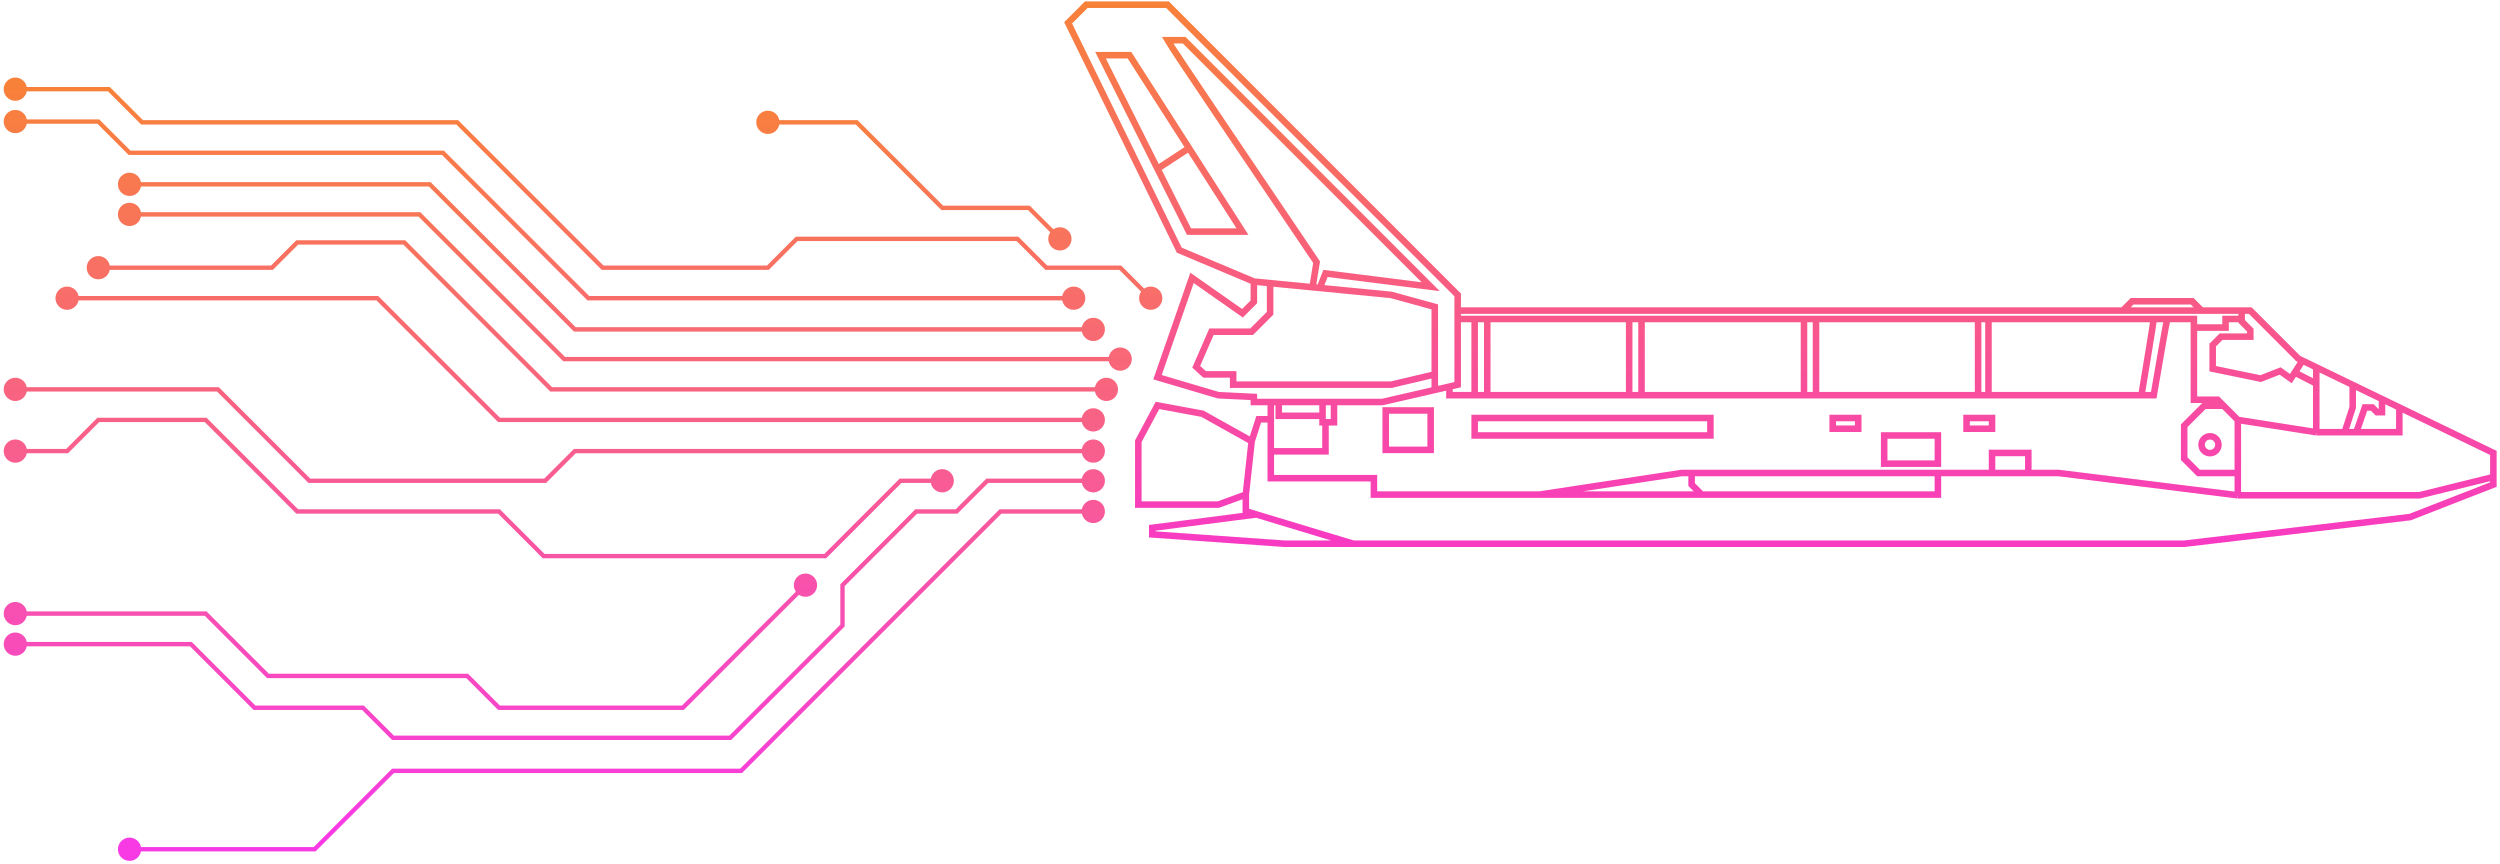
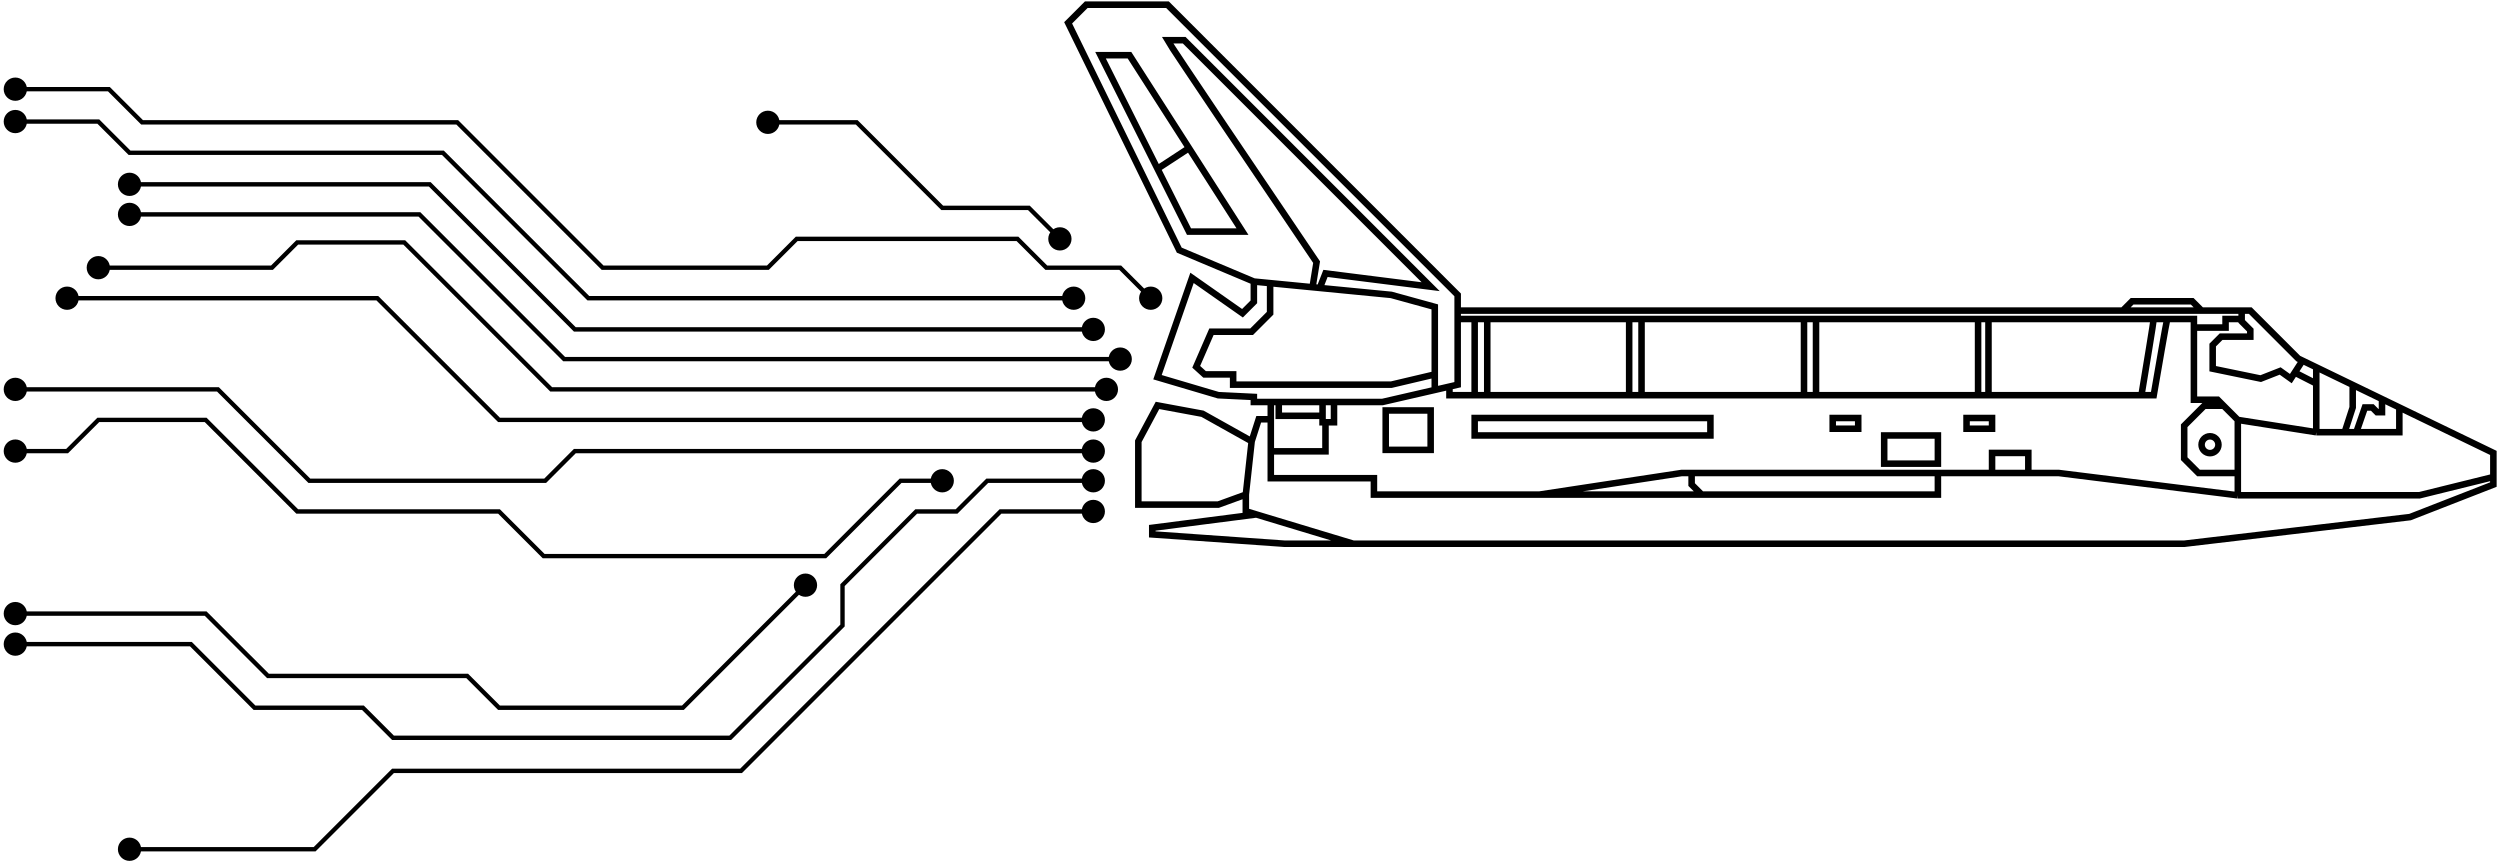
<svg xmlns="http://www.w3.org/2000/svg" width="573" height="198" viewBox="0 0 573 198" fill="none">
  <path d="M254.086 82.302C254.086 83.775 255.279 84.969 256.752 84.969C258.225 84.969 259.419 83.775 259.419 82.302C259.419 80.829 258.225 79.635 256.752 79.635C255.279 79.635 254.086 80.829 254.086 82.302ZM129.298 82.302L128.944 82.655L129.09 82.802H129.298V82.302ZM96.136 49.14L96.489 48.786L96.343 48.64H96.136V49.14ZM27.023 49.14C27.023 50.613 28.217 51.807 29.69 51.807C31.163 51.807 32.357 50.613 32.357 49.14C32.357 47.667 31.163 46.473 29.69 46.473C28.217 46.473 27.023 47.667 27.023 49.14ZM247.918 75.501C247.918 76.974 249.111 78.167 250.584 78.167C252.057 78.167 253.251 76.974 253.251 75.501C253.251 74.028 252.057 72.834 250.584 72.834C249.111 72.834 247.918 74.028 247.918 75.501ZM131.754 75.501L131.401 75.854L131.547 76.001H131.754V75.501ZM98.502 42.248L98.856 41.895L98.709 41.748H98.502V42.248ZM27.023 42.248C27.023 43.721 28.217 44.915 29.69 44.915C31.163 44.915 32.357 43.721 32.357 42.248C32.357 40.775 31.163 39.581 29.69 39.581C28.217 39.581 27.023 40.775 27.023 42.248ZM243.416 68.347C243.416 69.82 244.609 71.014 246.082 71.014C247.555 71.014 248.749 69.82 248.749 68.347C248.749 66.874 247.555 65.681 246.082 65.681C244.609 65.681 243.416 66.874 243.416 68.347ZM134.845 68.347L134.491 68.701L134.638 68.847H134.845V68.347ZM101.514 35.017L101.868 34.663L101.722 34.517H101.514V35.017ZM29.69 35.017L29.337 35.37L29.483 35.517H29.69V35.017ZM32.56 28.037L32.207 28.39L32.353 28.537H32.56V28.037ZM104.795 28.037L105.149 27.683L105.002 27.537H104.795V28.037ZM22.533 27.86L22.887 27.507L22.741 27.36H22.533V27.86ZM0.847 27.86C0.847 29.333 2.041 30.527 3.514 30.527C4.986 30.527 6.18 29.333 6.18 27.86C6.18 26.387 4.986 25.193 3.514 25.193C2.041 25.193 0.847 26.387 0.847 27.86ZM24.963 20.439L25.316 20.086L25.17 19.939H24.963V20.439ZM0.847 20.439C0.847 21.912 2.041 23.106 3.514 23.106C4.986 23.106 6.18 21.912 6.18 20.439C6.18 18.966 4.986 17.773 3.514 17.773C2.041 17.773 0.847 18.966 0.847 20.439ZM138.112 61.354L137.759 61.707L137.905 61.854H138.112V61.354ZM256.752 61.354L257.106 61L256.959 60.854H256.752V61.354ZM261.079 68.347C261.079 69.82 262.273 71.014 263.746 71.014C265.219 71.014 266.412 69.82 266.412 68.347C266.412 66.874 265.219 65.681 263.746 65.681C262.273 65.681 261.079 66.874 261.079 68.347ZM247.917 110.193C247.917 111.666 249.111 112.859 250.584 112.859C252.057 112.859 253.251 111.666 253.251 110.193C253.251 108.72 252.057 107.526 250.584 107.526C249.111 107.526 247.917 108.72 247.917 110.193ZM226.282 110.193V109.693H226.075L225.929 109.839L226.282 110.193ZM247.917 103.392C247.917 104.864 249.111 106.058 250.584 106.058C252.057 106.058 253.251 104.864 253.251 103.392C253.251 101.919 252.057 100.725 250.584 100.725C249.111 100.725 247.917 101.919 247.917 103.392ZM131.754 103.392V102.892H131.547L131.401 103.038L131.754 103.392ZM247.917 96.238C247.917 97.711 249.111 98.905 250.584 98.905C252.057 98.905 253.251 97.711 253.251 96.238C253.251 94.765 252.057 93.572 250.584 93.572C249.111 93.572 247.917 94.765 247.917 96.238ZM114.374 96.238L114.02 96.592L114.167 96.738H114.374V96.238ZM126.334 89.245L125.98 89.598L126.127 89.745H126.334V89.245ZM250.917 89.245C250.917 90.717 252.111 91.911 253.584 91.911C255.057 91.911 256.251 90.717 256.251 89.245C256.251 87.772 255.057 86.578 253.584 86.578C252.111 86.578 250.917 87.772 250.917 89.245ZM247.918 117.226C247.918 118.699 249.111 119.893 250.584 119.893C252.057 119.893 253.251 118.699 253.251 117.226C253.251 115.753 252.057 114.56 250.584 114.56C249.111 114.56 247.918 115.753 247.918 117.226ZM229.307 117.226V116.726H229.1L228.954 116.873L229.307 117.226ZM169.85 176.684V177.184H170.057L170.203 177.038L169.85 176.684ZM90.075 176.684V176.184H89.868L89.721 176.33L90.075 176.684ZM72.112 194.647V195.147H72.319L72.466 195L72.112 194.647ZM27.023 194.647C27.023 196.119 28.217 197.313 29.69 197.313C31.163 197.313 32.357 196.119 32.357 194.647C32.357 193.174 31.163 191.98 29.69 191.98C28.217 191.98 27.023 193.174 27.023 194.647ZM167.37 169.105V169.605H167.577L167.723 169.459L167.37 169.105ZM90.075 169.105L89.721 169.459L89.868 169.605H90.075V169.105ZM83.185 162.215L83.539 161.862L83.392 161.715H83.185V162.215ZM58.333 162.215L57.98 162.569L58.126 162.715H58.333V162.215ZM43.753 147.635L44.107 147.282L43.96 147.135H43.753V147.635ZM0.847 147.635C0.847 149.108 2.041 150.302 3.514 150.302C4.986 150.302 6.18 149.108 6.18 147.635C6.18 146.163 4.986 144.969 3.514 144.969C2.041 144.969 0.847 146.163 0.847 147.635ZM219.249 117.226V117.726H219.456L219.602 117.58L219.249 117.226ZM209.996 117.226V116.726H209.789L209.643 116.873L209.996 117.226ZM193.102 134.12L192.749 133.766L192.602 133.913V134.12H193.102ZM193.102 143.373L193.456 143.726L193.602 143.58V143.373H193.102ZM175.999 61.354V61.854H176.206L176.353 61.707L175.999 61.354ZM182.603 54.75V54.25H182.396L182.25 54.396L182.603 54.75ZM233.207 54.75L233.561 54.396L233.414 54.25H233.207V54.75ZM239.811 61.354L239.458 61.707L239.604 61.854H239.811V61.354ZM213.295 110.193C213.295 111.666 214.488 112.859 215.961 112.859C217.434 112.859 218.628 111.666 218.628 110.193C218.628 108.72 217.434 107.526 215.961 107.526C214.488 107.526 213.295 108.72 213.295 110.193ZM206.411 110.193V109.693H206.204L206.057 109.839L206.411 110.193ZM189.147 127.456V127.956H189.354L189.501 127.81L189.147 127.456ZM124.604 127.456L124.25 127.81L124.397 127.956H124.604V127.456ZM114.374 117.226L114.727 116.873L114.581 116.726H114.374V117.226ZM68.122 117.226L67.768 117.58L67.915 117.726H68.122V117.226ZM47.134 96.238L47.487 95.885L47.341 95.738H47.134V96.238ZM22.533 96.238V95.738H22.326L22.18 95.885L22.533 96.238ZM15.38 103.392V103.892H15.587L15.733 103.745L15.38 103.392ZM0.847 103.392C0.847 104.864 2.041 106.058 3.514 106.058C4.986 106.058 6.18 104.864 6.18 103.392C6.18 101.919 4.986 100.725 3.514 100.725C2.041 100.725 0.847 101.919 0.847 103.392ZM181.95 134.12C181.95 135.593 183.144 136.787 184.617 136.787C186.09 136.787 187.284 135.593 187.284 134.12C187.284 132.647 186.09 131.453 184.617 131.453C183.144 131.453 181.95 132.647 181.95 134.12ZM156.521 162.215V162.715H156.728L156.875 162.569L156.521 162.215ZM114.374 162.215L114.02 162.569L114.167 162.715H114.374V162.215ZM107.081 154.922L107.434 154.569L107.288 154.422H107.081V154.922ZM61.421 154.922L61.067 155.276L61.214 155.422H61.421V154.922ZM47.134 140.635L47.487 140.282L47.341 140.135H47.134V140.635ZM0.847 140.635C0.847 142.108 2.041 143.302 3.514 143.302C4.986 143.302 6.18 142.108 6.18 140.635C6.18 139.162 4.986 137.968 3.514 137.968C2.041 137.968 0.847 139.162 0.847 140.635ZM92.659 55.569L93.012 55.216L92.866 55.069H92.659V55.569ZM68.122 55.569V55.069H67.915L67.768 55.216L68.122 55.569ZM62.337 61.354V61.854H62.544L62.691 61.707L62.337 61.354ZM19.867 61.354C19.867 62.827 21.061 64.02 22.533 64.02C24.006 64.02 25.2 62.827 25.2 61.354C25.2 59.881 24.006 58.687 22.533 58.687C21.061 58.687 19.867 59.881 19.867 61.354ZM86.483 68.347L86.837 67.994L86.69 67.847H86.483V68.347ZM12.713 68.347C12.713 69.82 13.907 71.014 15.38 71.014C16.853 71.014 18.047 69.82 18.047 68.347C18.047 66.874 16.853 65.681 15.38 65.681C13.907 65.681 12.713 66.874 12.713 68.347ZM124.953 110.193V110.693H125.16L125.307 110.546L124.953 110.193ZM70.9 110.193L70.546 110.546L70.693 110.693H70.9V110.193ZM49.952 89.245L50.306 88.891L50.159 88.745H49.952V89.245ZM0.847 89.245C0.847 90.717 2.041 91.911 3.514 91.911C4.986 91.911 6.18 90.717 6.18 89.245C6.18 87.772 4.986 86.578 3.514 86.578C2.041 86.578 0.847 87.772 0.847 89.245ZM240.261 54.75C240.261 56.222 241.455 57.416 242.928 57.416C244.401 57.416 245.595 56.222 245.595 54.75C245.595 53.277 244.401 52.083 242.928 52.083C241.455 52.083 240.261 53.277 240.261 54.75ZM235.824 47.645L236.177 47.292L236.031 47.145H235.824V47.645ZM215.961 47.645L215.608 47.999L215.754 48.145H215.961V47.645ZM196.353 28.037L196.706 27.683L196.56 27.537H196.353V28.037ZM173.332 28.037C173.332 29.51 174.526 30.703 175.999 30.703C177.472 30.703 178.666 29.51 178.666 28.037C178.666 26.564 177.472 25.37 175.999 25.37C174.526 25.37 173.332 26.564 173.332 28.037ZM256.752 81.802H129.298V82.802H256.752V81.802ZM129.651 81.948L96.489 48.786L95.782 49.494L128.944 82.655L129.651 81.948ZM96.136 48.64H29.69V49.64H96.136V48.64ZM250.584 75.001H131.754V76.001H250.584V75.001ZM132.108 75.147L98.856 41.895L98.148 42.602L131.401 75.854L132.108 75.147ZM98.502 41.748H29.69V42.748H98.502V41.748ZM246.082 67.847H134.845V68.847H246.082V67.847ZM135.198 67.994L101.868 34.663L101.161 35.37L134.491 68.701L135.198 67.994ZM101.514 34.517H29.69V35.517H101.514V34.517ZM32.56 28.537H104.795V27.537H32.56V28.537ZM30.044 34.663L22.887 27.507L22.18 28.214L29.337 35.37L30.044 34.663ZM22.533 27.36H3.514V28.36H22.533V27.36ZM32.914 27.683L25.316 20.086L24.609 20.793L32.207 28.39L32.914 27.683ZM24.963 19.939H3.514V20.939H24.963V19.939ZM104.442 28.39L137.759 61.707L138.466 61L105.149 27.683L104.442 28.39ZM256.399 61.707L263.392 68.701L264.099 67.994L257.106 61L256.399 61.707ZM250.584 109.693H226.282V110.693H250.584V109.693ZM250.584 102.892H131.754V103.892H250.584V102.892ZM250.584 95.738H114.374V96.738H250.584V95.738ZM126.334 89.745H253.584V88.745H126.334V89.745ZM250.584 116.726H229.307V117.726H250.584V116.726ZM228.954 116.873L169.496 176.33L170.203 177.038L229.661 117.58L228.954 116.873ZM169.85 176.184H90.075V177.184H169.85V176.184ZM89.721 176.33L71.759 194.293L72.466 195L90.428 177.038L89.721 176.33ZM72.112 194.147H29.69V195.147H72.112V194.147ZM167.37 168.605H90.075V169.605H167.37V168.605ZM90.428 168.752L83.539 161.862L82.832 162.569L89.721 169.459L90.428 168.752ZM83.185 161.715H58.333V162.715H83.185V161.715ZM58.687 161.862L44.107 147.282L43.4 147.989L57.98 162.569L58.687 161.862ZM43.753 147.135H3.514V148.135H43.753V147.135ZM225.929 109.839L218.895 116.873L219.602 117.58L226.636 110.546L225.929 109.839ZM219.249 116.726H209.996V117.726H219.249V116.726ZM209.643 116.873L192.749 133.766L193.456 134.473L210.35 117.58L209.643 116.873ZM192.749 143.019L167.016 168.752L167.723 169.459L193.456 143.726L192.749 143.019ZM192.602 134.12V143.373H193.602V134.12H192.602ZM138.112 61.854H175.999V60.854H138.112V61.854ZM176.353 61.707L182.957 55.103L182.25 54.396L175.645 61L176.353 61.707ZM182.603 55.25H233.207V54.25H182.603V55.25ZM239.811 61.854H256.752V60.854H239.811V61.854ZM232.854 55.103L239.458 61.707L240.165 61L233.561 54.396L232.854 55.103ZM215.961 109.693H206.411V110.693H215.961V109.693ZM206.057 109.839L188.794 127.103L189.501 127.81L206.764 110.546L206.057 109.839ZM189.147 126.956H124.604V127.956H189.147V126.956ZM124.957 127.103L114.727 116.873L114.02 117.58L124.25 127.81L124.957 127.103ZM114.374 116.726H68.122V117.726H114.374V116.726ZM68.475 116.873L47.487 95.885L46.78 96.592L67.768 117.58L68.475 116.873ZM47.134 95.738H22.533V96.738H47.134V95.738ZM22.18 95.885L15.026 103.038L15.733 103.745L22.887 96.592L22.18 95.885ZM15.38 102.892H3.514V103.892H15.38V102.892ZM184.263 133.766L156.168 161.862L156.875 162.569L184.971 134.473L184.263 133.766ZM156.521 161.715H114.374V162.715H156.521V161.715ZM114.727 161.862L107.434 154.569L106.727 155.276L114.02 162.569L114.727 161.862ZM107.081 154.422H61.421V155.422H107.081V154.422ZM61.775 154.569L47.487 140.282L46.78 140.989L61.067 155.276L61.775 154.569ZM47.134 140.135H3.514V141.135H47.134V140.135ZM126.688 88.891L93.012 55.216L92.305 55.923L125.98 89.598L126.688 88.891ZM92.659 55.069H68.122V56.069H92.659V55.069ZM67.768 55.216L61.984 61L62.691 61.707L68.475 55.923L67.768 55.216ZM62.337 60.854H22.533V61.854H62.337V60.854ZM114.727 95.885L86.837 67.994L86.129 68.701L114.02 96.592L114.727 95.885ZM86.483 67.847H15.38V68.847H86.483V67.847ZM131.401 103.038L124.6 109.839L125.307 110.546L132.108 103.745L131.401 103.038ZM124.953 109.693H70.9V110.693H124.953V109.693ZM71.254 109.839L50.306 88.891L49.598 89.598L70.546 110.546L71.254 109.839ZM49.952 88.745H3.514V89.745H49.952V88.745ZM243.282 54.396L236.177 47.292L235.47 47.999L242.575 55.103L243.282 54.396ZM235.824 47.145H215.961V48.145H235.824V47.145ZM216.315 47.292L196.706 27.683L195.999 28.39L215.608 47.999L216.315 47.292ZM196.353 27.537H175.999V28.537H196.353V27.537Z" fill="url(#paint0_linear_1284_706)" />
  <path d="M334.097 71.195V67.589L267.584 1.076L248.973 1.076L244.816 5.233L270.287 57.337L287.385 64.531M334.097 71.195V73.112M334.097 71.195H486.534M310.181 124.627H500.615L552.378 118.515L571.479 111.066V109.332M310.181 124.627L287.945 117.905M310.181 124.627H294.465L264.097 122.484V120.976L287.945 117.905M285.542 113.358V117.178L287.945 117.905M285.542 113.358L279.238 115.65H260.902V101.133L265.295 92.92L275.609 94.83L286.879 101.133M285.542 113.358L286.879 101.133M286.879 101.133L288.499 96.09H291.266M291.266 96.09V92.137M291.266 96.09V103.444M291.266 92.137H293.094M291.266 92.137H287.385V90.977L279.238 90.581L265.295 86.454L273.212 63.687L284.775 71.796L287.385 69.187V64.531M352.88 113.358H314.902V109.607H291.266V103.444M352.88 113.358L385.452 108.408H387.721M352.88 113.358H390.018M512.907 113.52L471.832 108.408H464.889M512.907 113.52V108.408M512.907 113.52H554.522L571.479 109.332M512.907 96.244L530.888 99.064M512.907 96.244L509.659 92.996M512.907 96.244V108.408M530.888 99.064H537.396M530.888 99.064V87.91M549.927 93.386L571.479 103.808V109.332M549.927 93.386V99.064H540.071M549.927 93.386L545.955 91.466M513.788 71.195H515.771L526.761 82.184L527.73 82.653M513.788 71.195V73.112M513.788 71.195H504.598M527.73 82.653L530.888 84.18M527.73 82.653L525.957 85.393M513.788 73.112V73.669L515.771 75.653V77.165H509.069L507.147 79.088V84.505L518.158 86.778L522.614 85.03L525.061 86.778L525.957 85.393M513.788 73.112H510.1V75.079H502.844M334.097 73.112V88.168L332.215 88.601M334.097 73.112H337.993M502.844 75.079V73.112L496.728 73.112M502.844 75.079V91.624H508.287L509.659 92.996M509.659 92.996H505.204L500.615 97.585V105.127L503.896 108.408H512.907M293.094 92.137V95.296H303.128M293.094 92.137H303.128M303.128 95.296V92.137M303.128 95.296V96.778H303.801M303.128 92.137H305.754M305.754 92.137H316.859L328.852 89.376M305.754 92.137V96.778H303.801M303.801 96.778V103.444H291.266M456.579 108.408V103.811H464.889V108.408M456.579 108.408H464.889M456.579 108.408H444.166M530.888 84.18L539.239 88.218M530.888 84.18V87.91M539.239 88.218V93.386L537.396 99.064M539.239 88.218L545.955 91.466M537.396 99.064H540.071M540.071 99.064L542.032 93.386H543.726L544.818 94.478H545.955V91.466M525.957 85.393L530.888 87.91M496.728 73.112C496.471 74.102 494.556 85.17 493.631 90.581H490.818M496.728 73.112H493.631M332.215 88.601V90.581H337.993M332.215 88.601L328.852 89.376M493.631 73.112C493.631 73.558 491.756 84.944 490.818 90.581M493.631 73.112H455.758M490.818 90.581H455.758M453.376 73.112V90.581M453.376 73.112H455.758M453.376 73.112H416.232M453.376 90.581H455.758M453.376 90.581H416.232M455.758 90.581V73.112M413.478 73.112V90.581M413.478 73.112H416.232M413.478 73.112H376.24M413.478 90.581H416.232M413.478 90.581H376.24M416.232 73.112V90.581M373.405 73.112V90.581M373.405 73.112H376.24M373.405 73.112H340.879M373.405 90.581H376.24M373.405 90.581H340.879M376.24 73.112V90.581M337.993 73.112V90.581M337.993 73.112H340.879M337.993 90.581H340.879M340.879 73.112V90.581M287.385 64.531L291.111 64.893M328.852 89.376V85.815M328.852 85.815V70.338L318.875 67.589L302.5 65.999M328.852 85.815L318.875 88.168H282.638V85.815H276.094L274.171 84.069L277.667 76.029H286.879L291.111 71.796V64.893M291.111 64.893L300.831 65.837M302.5 65.999L303.801 62.666L327.907 65.708L271.413 9.213H267.584C268.386 10.688 290.705 43.743 301.764 60.086L300.831 65.837M302.5 65.999L300.831 65.837M265.295 38.677L252.244 12.654H258.879L272.519 33.948M265.295 38.677L272.519 53.081H284.775L272.519 33.948M265.295 38.677L272.519 33.948M504.598 71.195L502.455 69.052L488.676 69.052L486.534 71.195M504.598 71.195L486.534 71.195M444.166 108.408V113.358H390.018M444.166 108.408H387.721M387.721 108.408V111.061L390.018 113.358M317.605 94.084H327.907V103.107H317.605V94.084ZM431.855 106.273H444.166V99.81H431.855V106.273ZM450.732 95.809V98.271H456.579V95.809H450.732ZM425.904 95.809V98.271H420.057V95.809H425.904ZM508.468 101.931C508.468 102.999 507.602 103.866 506.533 103.866C505.464 103.866 504.598 102.999 504.598 101.931C504.598 100.862 505.464 99.995 506.533 99.995C507.602 99.995 508.468 100.862 508.468 101.931ZM337.993 95.809V99.81H392.026V95.809H337.993Z" stroke="url(#paint1_linear_1284_706)" stroke-width="1.5" />
  <defs>
    <linearGradient id="paint0_linear_1284_706" x1="133.63" y1="20.439" x2="133.423" y2="194.646" gradientUnits="userSpaceOnUse">
-       <stop stop-color="#F8813A" />
-       <stop offset="0.979" stop-color="#F83AE5" />
+       <stop stopColor="#F8813A" />
+       <stop offset="0.979" stopColor="#F83AE5" />
    </linearGradient>
    <linearGradient id="paint1_linear_1284_706" x1="408.148" y1="1.076" x2="408.148" y2="124.627" gradientUnits="userSpaceOnUse">
-       <stop stop-color="#F8813A" />
-       <stop offset="1" stop-color="#F83AC3" />
+       <stop stopColor="#F8813A" />
+       <stop offset="1" stopColor="#F83AC3" />
    </linearGradient>
  </defs>
</svg>
